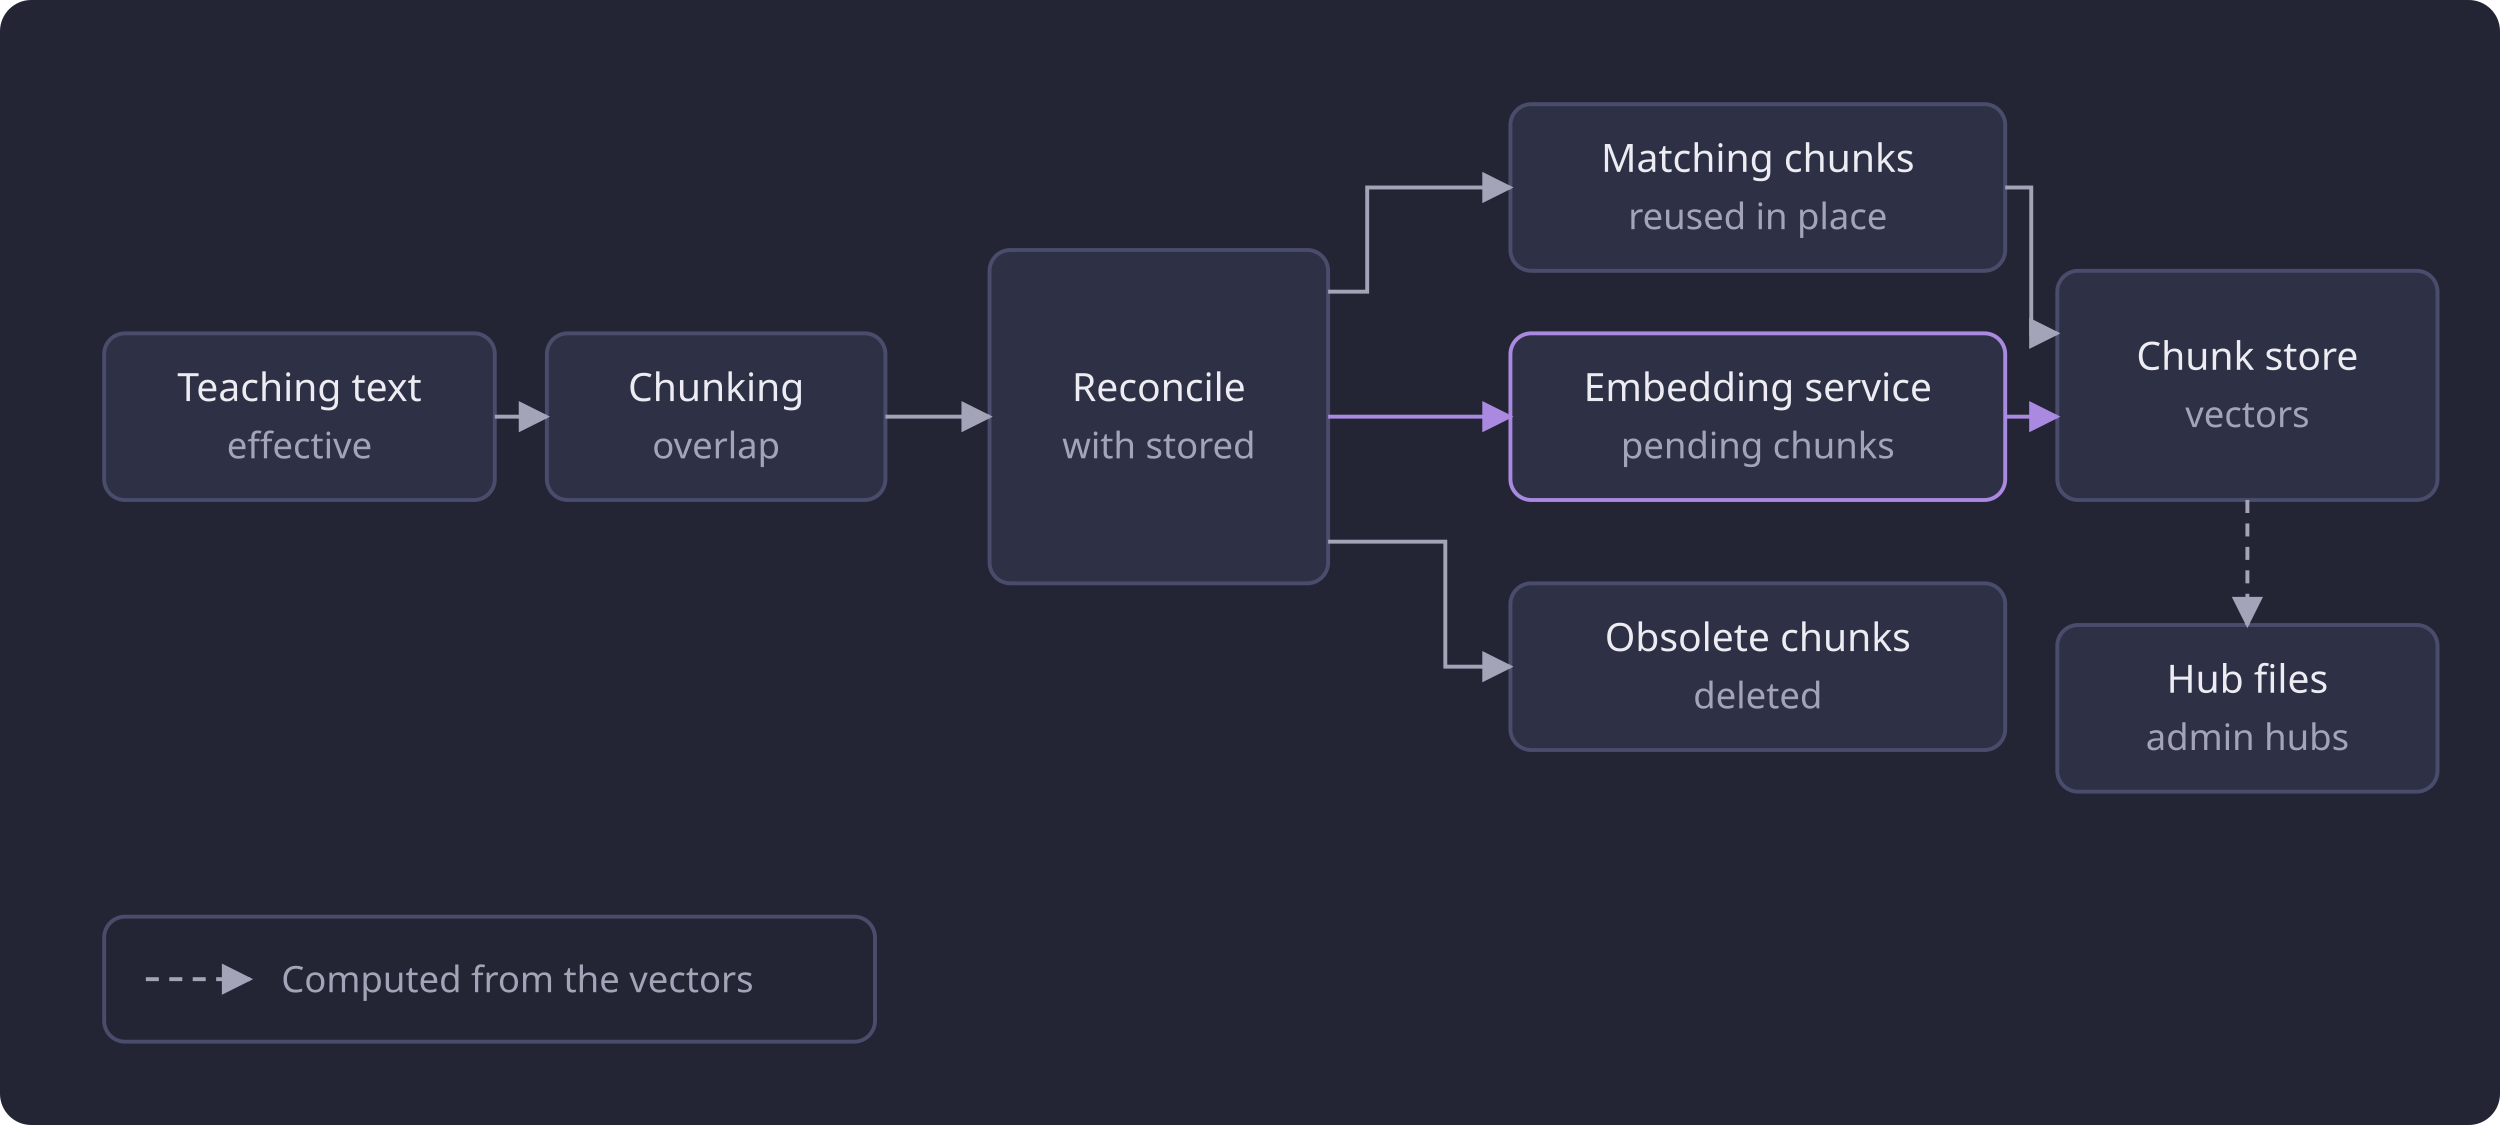
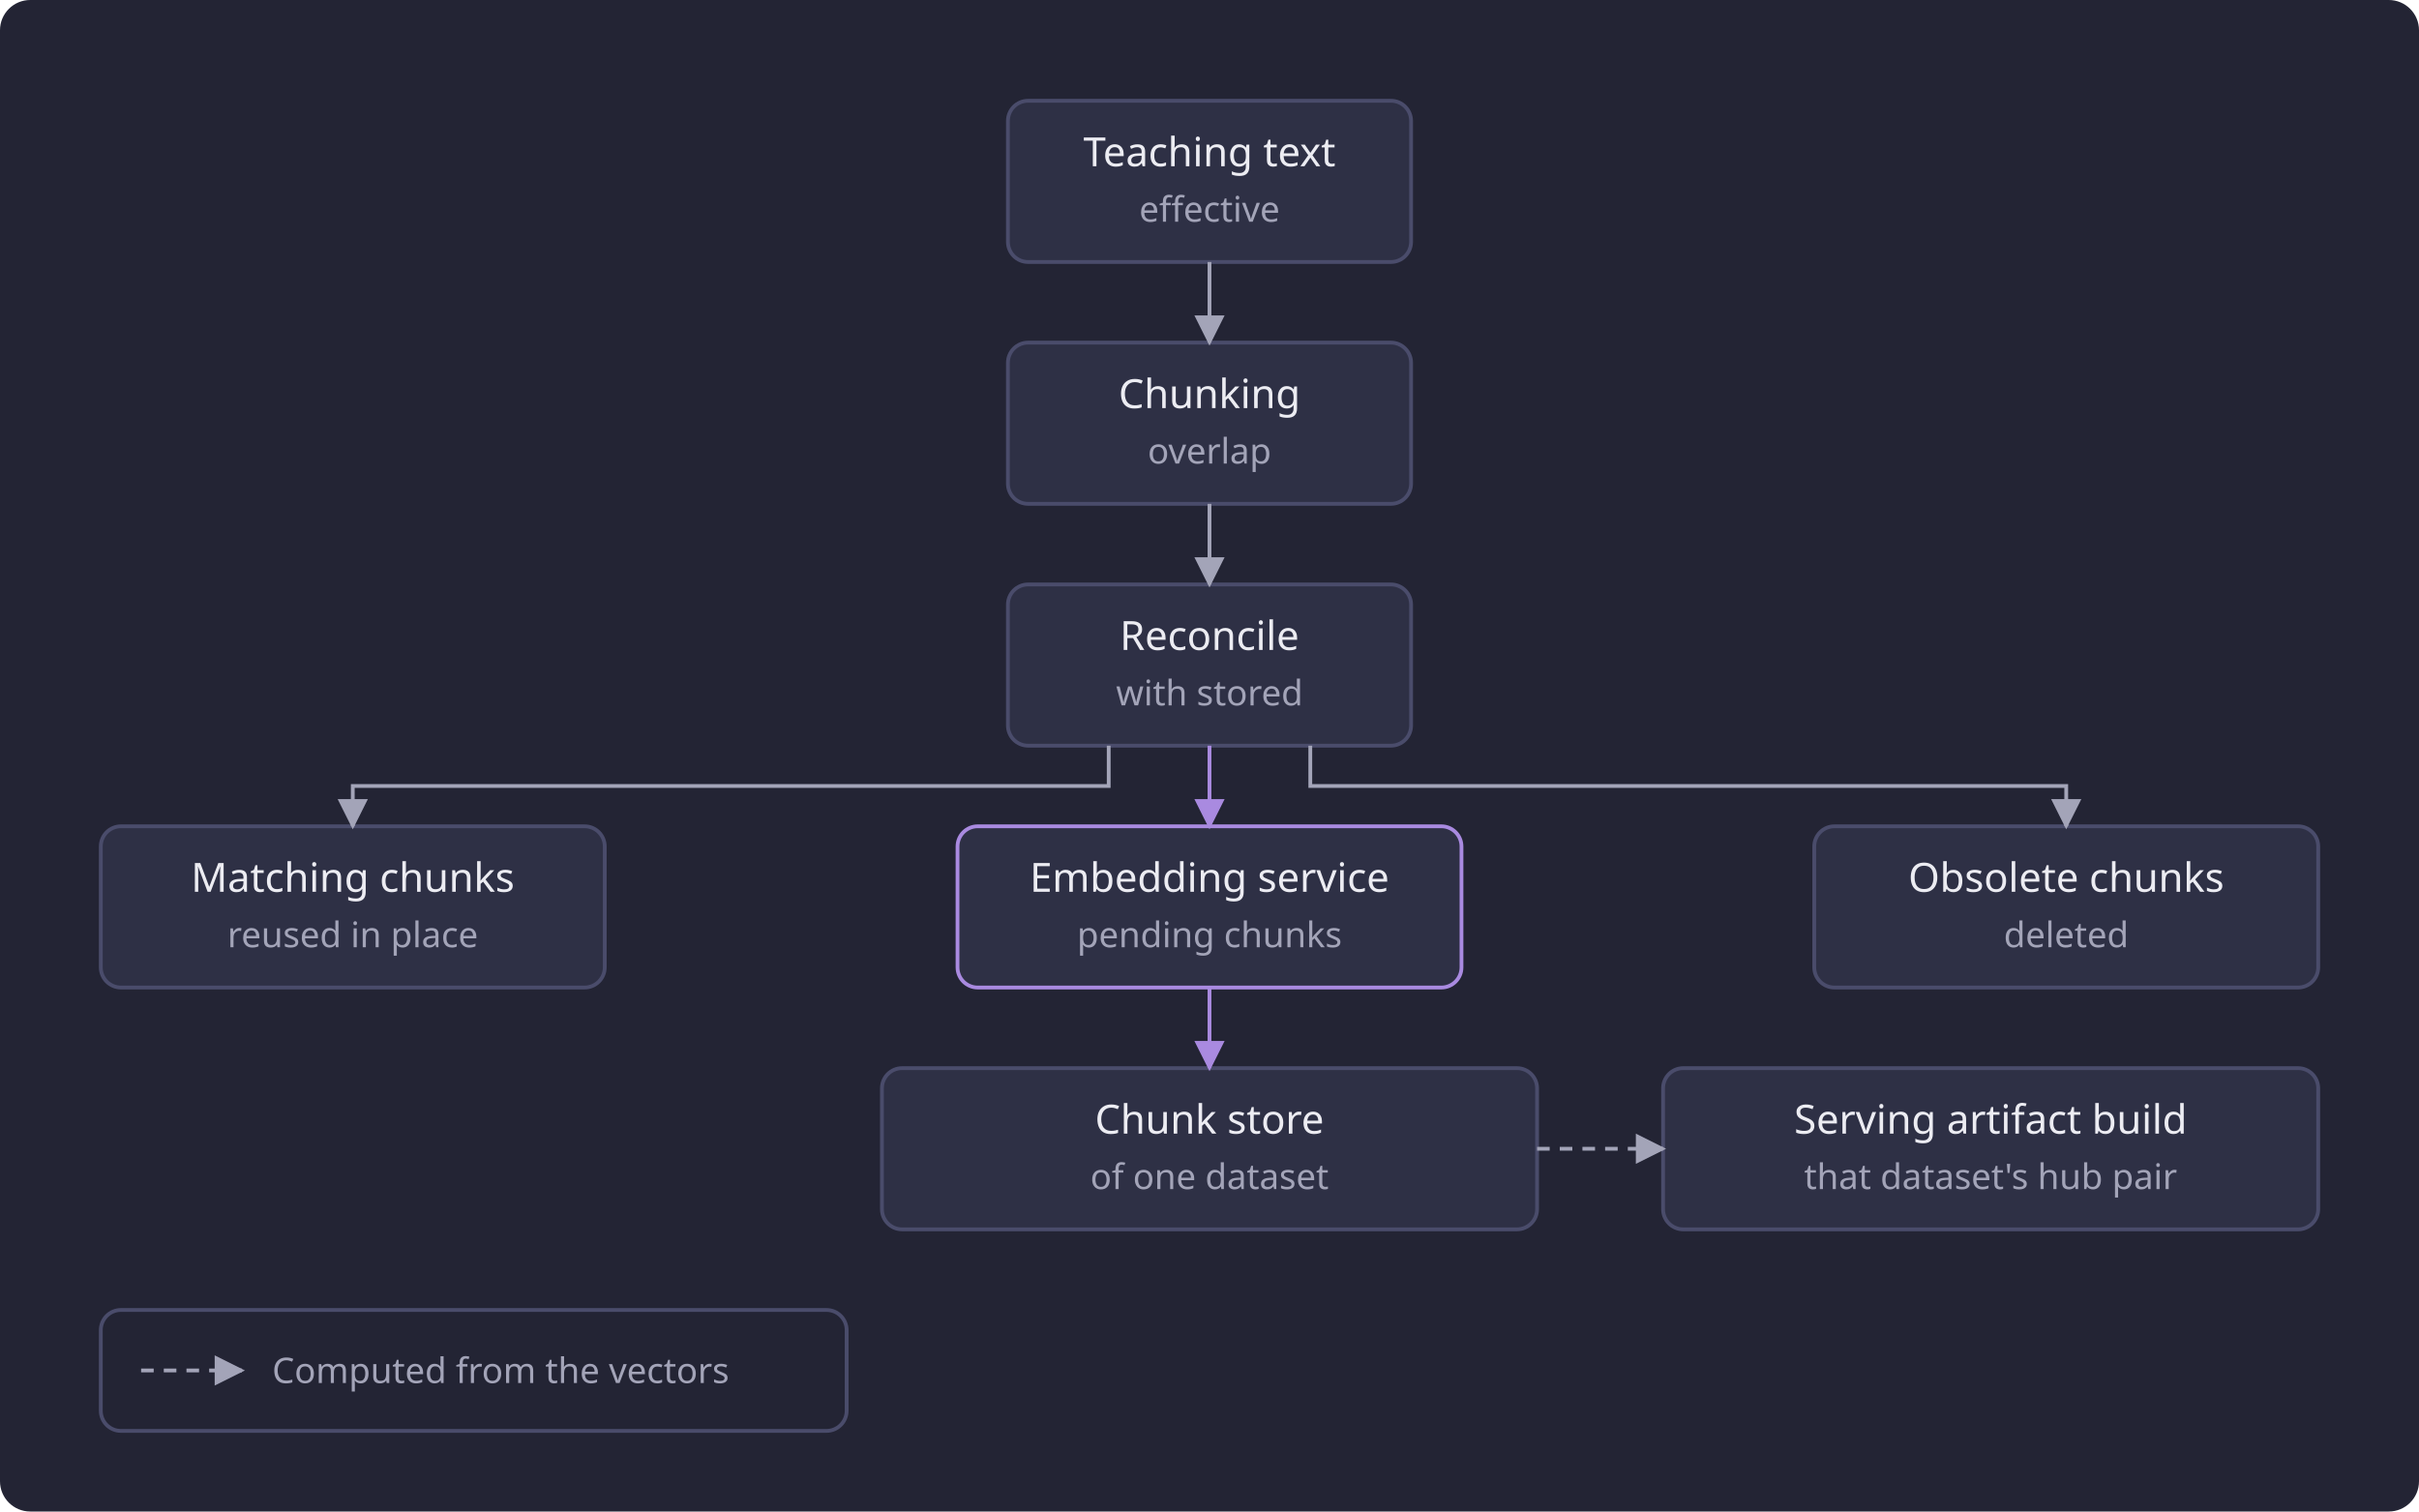
- <svg xmlns="http://www.w3.org/2000/svg" viewBox="0 0 960 432" role="img" aria-labelledby="t d" font-family="system-ui, sans-serif">
+ <svg xmlns="http://www.w3.org/2000/svg" viewBox="0 0 960 600" role="img" aria-labelledby="t d" font-family="system-ui, sans-serif">
  <defs>
    <marker id="arrow" viewBox="0 0 10 10" refX="9" refY="5" markerWidth="8" markerHeight="8" orient="auto-start-reverse">
      <path d="M0 0 L10 5 L0 10 z" fill="#a3a4b8" />
    </marker>
    <marker id="arrow-accent" viewBox="0 0 10 10" refX="9" refY="5" markerWidth="8" markerHeight="8" orient="auto-start-reverse">
      <path d="M0 0 L10 5 L0 10 z" fill="#a98ae0" />
    </marker>
  </defs>
-   <rect width="960" height="432" rx="12" fill="#232434" />
-   <rect x="40" y="128" width="150" height="64" rx="8" fill="#2e3045" stroke="#4a4c6b" stroke-width="1.5" />
-   <text x="115" y="154" text-anchor="middle" font-size="15" fill="#ececf2">Teaching text</text>
-   <text x="115" y="176" text-anchor="middle" font-size="14" fill="#a3a4b8">effective</text>
-   <rect x="210" y="128" width="130" height="64" rx="8" fill="#2e3045" stroke="#4a4c6b" stroke-width="1.5" />
-   <text x="275" y="154" text-anchor="middle" font-size="15" fill="#ececf2">Chunking</text>
-   <text x="275" y="176" text-anchor="middle" font-size="14" fill="#a3a4b8">overlap</text>
-   <rect x="380" y="96" width="130" height="128" rx="8" fill="#2e3045" stroke="#4a4c6b" stroke-width="1.5" />
-   <text x="445" y="154" text-anchor="middle" font-size="15" fill="#ececf2">Reconcile</text>
-   <text x="445" y="176" text-anchor="middle" font-size="14" fill="#a3a4b8">with stored</text>
-   <rect x="580" y="40" width="190" height="64" rx="8" fill="#2e3045" stroke="#4a4c6b" stroke-width="1.5" />
-   <text x="675" y="66" text-anchor="middle" font-size="15" fill="#ececf2">Matching chunks</text>
-   <text x="675" y="88" text-anchor="middle" font-size="14" fill="#a3a4b8">reused in place</text>
-   <rect x="580" y="128" width="190" height="64" rx="8" fill="#2e3045" stroke="#a98ae0" stroke-width="1.5" />
-   <text x="675" y="154" text-anchor="middle" font-size="15" fill="#ececf2">Embedding service</text>
-   <text x="675" y="176" text-anchor="middle" font-size="14" fill="#a3a4b8">pending chunks</text>
-   <rect x="580" y="224" width="190" height="64" rx="8" fill="#2e3045" stroke="#4a4c6b" stroke-width="1.5" />
-   <text x="675" y="250" text-anchor="middle" font-size="15" fill="#ececf2">Obsolete chunks</text>
-   <text x="675" y="272" text-anchor="middle" font-size="14" fill="#a3a4b8">deleted</text>
-   <rect x="790" y="104" width="146" height="88" rx="8" fill="#2e3045" stroke="#4a4c6b" stroke-width="1.5" />
-   <text x="863" y="142" text-anchor="middle" font-size="15" fill="#ececf2">Chunk store</text>
-   <text x="863" y="164" text-anchor="middle" font-size="14" fill="#a3a4b8">vectors</text>
-   <rect x="790" y="240" width="146" height="64" rx="8" fill="#2e3045" stroke="#4a4c6b" stroke-width="1.5" />
-   <text x="863" y="266" text-anchor="middle" font-size="15" fill="#ececf2">Hub files</text>
-   <text x="863" y="288" text-anchor="middle" font-size="14" fill="#a3a4b8">admin hubs</text>
-   <line x1="190" y1="160" x2="210" y2="160" stroke="#a3a4b8" stroke-width="1.5" marker-end="url(#arrow)" />
-   <line x1="340" y1="160" x2="380" y2="160" stroke="#a3a4b8" stroke-width="1.5" marker-end="url(#arrow)" />
-   <polyline points="510,112 525,112 525,72 580,72" fill="none" stroke="#a3a4b8" stroke-width="1.5" marker-end="url(#arrow)" />
-   <line x1="510" y1="160" x2="580" y2="160" stroke="#a98ae0" stroke-width="1.5" marker-end="url(#arrow-accent)" />
-   <polyline points="510,208 555,208 555,256 580,256" fill="none" stroke="#a3a4b8" stroke-width="1.5" marker-end="url(#arrow)" />
-   <polyline points="770,72 780,72 780,128 790,128" fill="none" stroke="#a3a4b8" stroke-width="1.5" marker-end="url(#arrow)" />
-   <line x1="770" y1="160" x2="790" y2="160" stroke="#a98ae0" stroke-width="1.5" marker-end="url(#arrow-accent)" />
-   <line x1="863" y1="192" x2="863" y2="240" stroke="#a3a4b8" stroke-width="1.5" stroke-dasharray="5 4" marker-end="url(#arrow)" />
-   <rect x="40" y="352" width="296" height="48" rx="8" fill="none" stroke="#4a4c6b" stroke-width="1.5" />
-   <line x1="56" y1="376" x2="96" y2="376" stroke="#a3a4b8" stroke-width="1.5" stroke-dasharray="5 4" marker-end="url(#arrow)" />
-   <text x="108" y="381" font-size="14" fill="#a3a4b8">Computed from the vectors</text>
+   <rect width="960" height="600" rx="12" fill="#232434" />
+   <rect x="400" y="40" width="160" height="64" rx="8" fill="#2e3045" stroke="#4a4c6b" stroke-width="1.5" />
+   <text x="480" y="66" text-anchor="middle" font-size="16" fill="#ececf2">Teaching text</text>
+   <text x="480" y="88" text-anchor="middle" font-size="14" fill="#a3a4b8">effective</text>
+   <rect x="400" y="136" width="160" height="64" rx="8" fill="#2e3045" stroke="#4a4c6b" stroke-width="1.5" />
+   <text x="480" y="162" text-anchor="middle" font-size="16" fill="#ececf2">Chunking</text>
+   <text x="480" y="184" text-anchor="middle" font-size="14" fill="#a3a4b8">overlap</text>
+   <rect x="400" y="232" width="160" height="64" rx="8" fill="#2e3045" stroke="#4a4c6b" stroke-width="1.5" />
+   <text x="480" y="258" text-anchor="middle" font-size="16" fill="#ececf2">Reconcile</text>
+   <text x="480" y="280" text-anchor="middle" font-size="14" fill="#a3a4b8">with stored</text>
+   <rect x="40" y="328" width="200" height="64" rx="8" fill="#2e3045" stroke="#4a4c6b" stroke-width="1.5" />
+   <text x="140" y="354" text-anchor="middle" font-size="16" fill="#ececf2">Matching chunks</text>
+   <text x="140" y="376" text-anchor="middle" font-size="14" fill="#a3a4b8">reused in place</text>
+   <rect x="380" y="328" width="200" height="64" rx="8" fill="#2e3045" stroke="#a98ae0" stroke-width="1.5" />
+   <text x="480" y="354" text-anchor="middle" font-size="16" fill="#ececf2">Embedding service</text>
+   <text x="480" y="376" text-anchor="middle" font-size="14" fill="#a3a4b8">pending chunks</text>
+   <rect x="720" y="328" width="200" height="64" rx="8" fill="#2e3045" stroke="#4a4c6b" stroke-width="1.5" />
+   <text x="820" y="354" text-anchor="middle" font-size="16" fill="#ececf2">Obsolete chunks</text>
+   <text x="820" y="376" text-anchor="middle" font-size="14" fill="#a3a4b8">deleted</text>
+   <rect x="350" y="424" width="260" height="64" rx="8" fill="#2e3045" stroke="#4a4c6b" stroke-width="1.5" />
+   <text x="480" y="450" text-anchor="middle" font-size="16" fill="#ececf2">Chunk store</text>
+   <text x="480" y="472" text-anchor="middle" font-size="14" fill="#a3a4b8">of one dataset</text>
+   <rect x="660" y="424" width="260" height="64" rx="8" fill="#2e3045" stroke="#4a4c6b" stroke-width="1.5" />
+   <text x="790" y="450" text-anchor="middle" font-size="16" fill="#ececf2">Serving artifact build</text>
+   <text x="790" y="472" text-anchor="middle" font-size="14" fill="#a3a4b8">that dataset's hub pair</text>
+   <line x1="480" y1="104" x2="480" y2="136" stroke="#a3a4b8" stroke-width="1.5" marker-end="url(#arrow)" />
+   <line x1="480" y1="200" x2="480" y2="232" stroke="#a3a4b8" stroke-width="1.5" marker-end="url(#arrow)" />
+   <polyline points="440,296 440,312 140,312 140,328" fill="none" stroke="#a3a4b8" stroke-width="1.5" marker-end="url(#arrow)" />
+   <line x1="480" y1="296" x2="480" y2="328" stroke="#a98ae0" stroke-width="1.5" marker-end="url(#arrow-accent)" />
+   <polyline points="520,296 520,312 820,312 820,328" fill="none" stroke="#a3a4b8" stroke-width="1.5" marker-end="url(#arrow)" />
+   <line x1="480" y1="392" x2="480" y2="424" stroke="#a98ae0" stroke-width="1.5" marker-end="url(#arrow-accent)" />
+   <line x1="610" y1="456" x2="660" y2="456" stroke="#a3a4b8" stroke-width="1.5" stroke-dasharray="5 4" marker-end="url(#arrow)" />
+   <rect x="40" y="520" width="296" height="48" rx="8" fill="none" stroke="#4a4c6b" stroke-width="1.5" />
+   <line x1="56" y1="544" x2="96" y2="544" stroke="#a3a4b8" stroke-width="1.5" stroke-dasharray="5 4" marker-end="url(#arrow)" />
+   <text x="108" y="549" font-size="14" fill="#a3a4b8">Computed from the vectors</text>
</svg>
